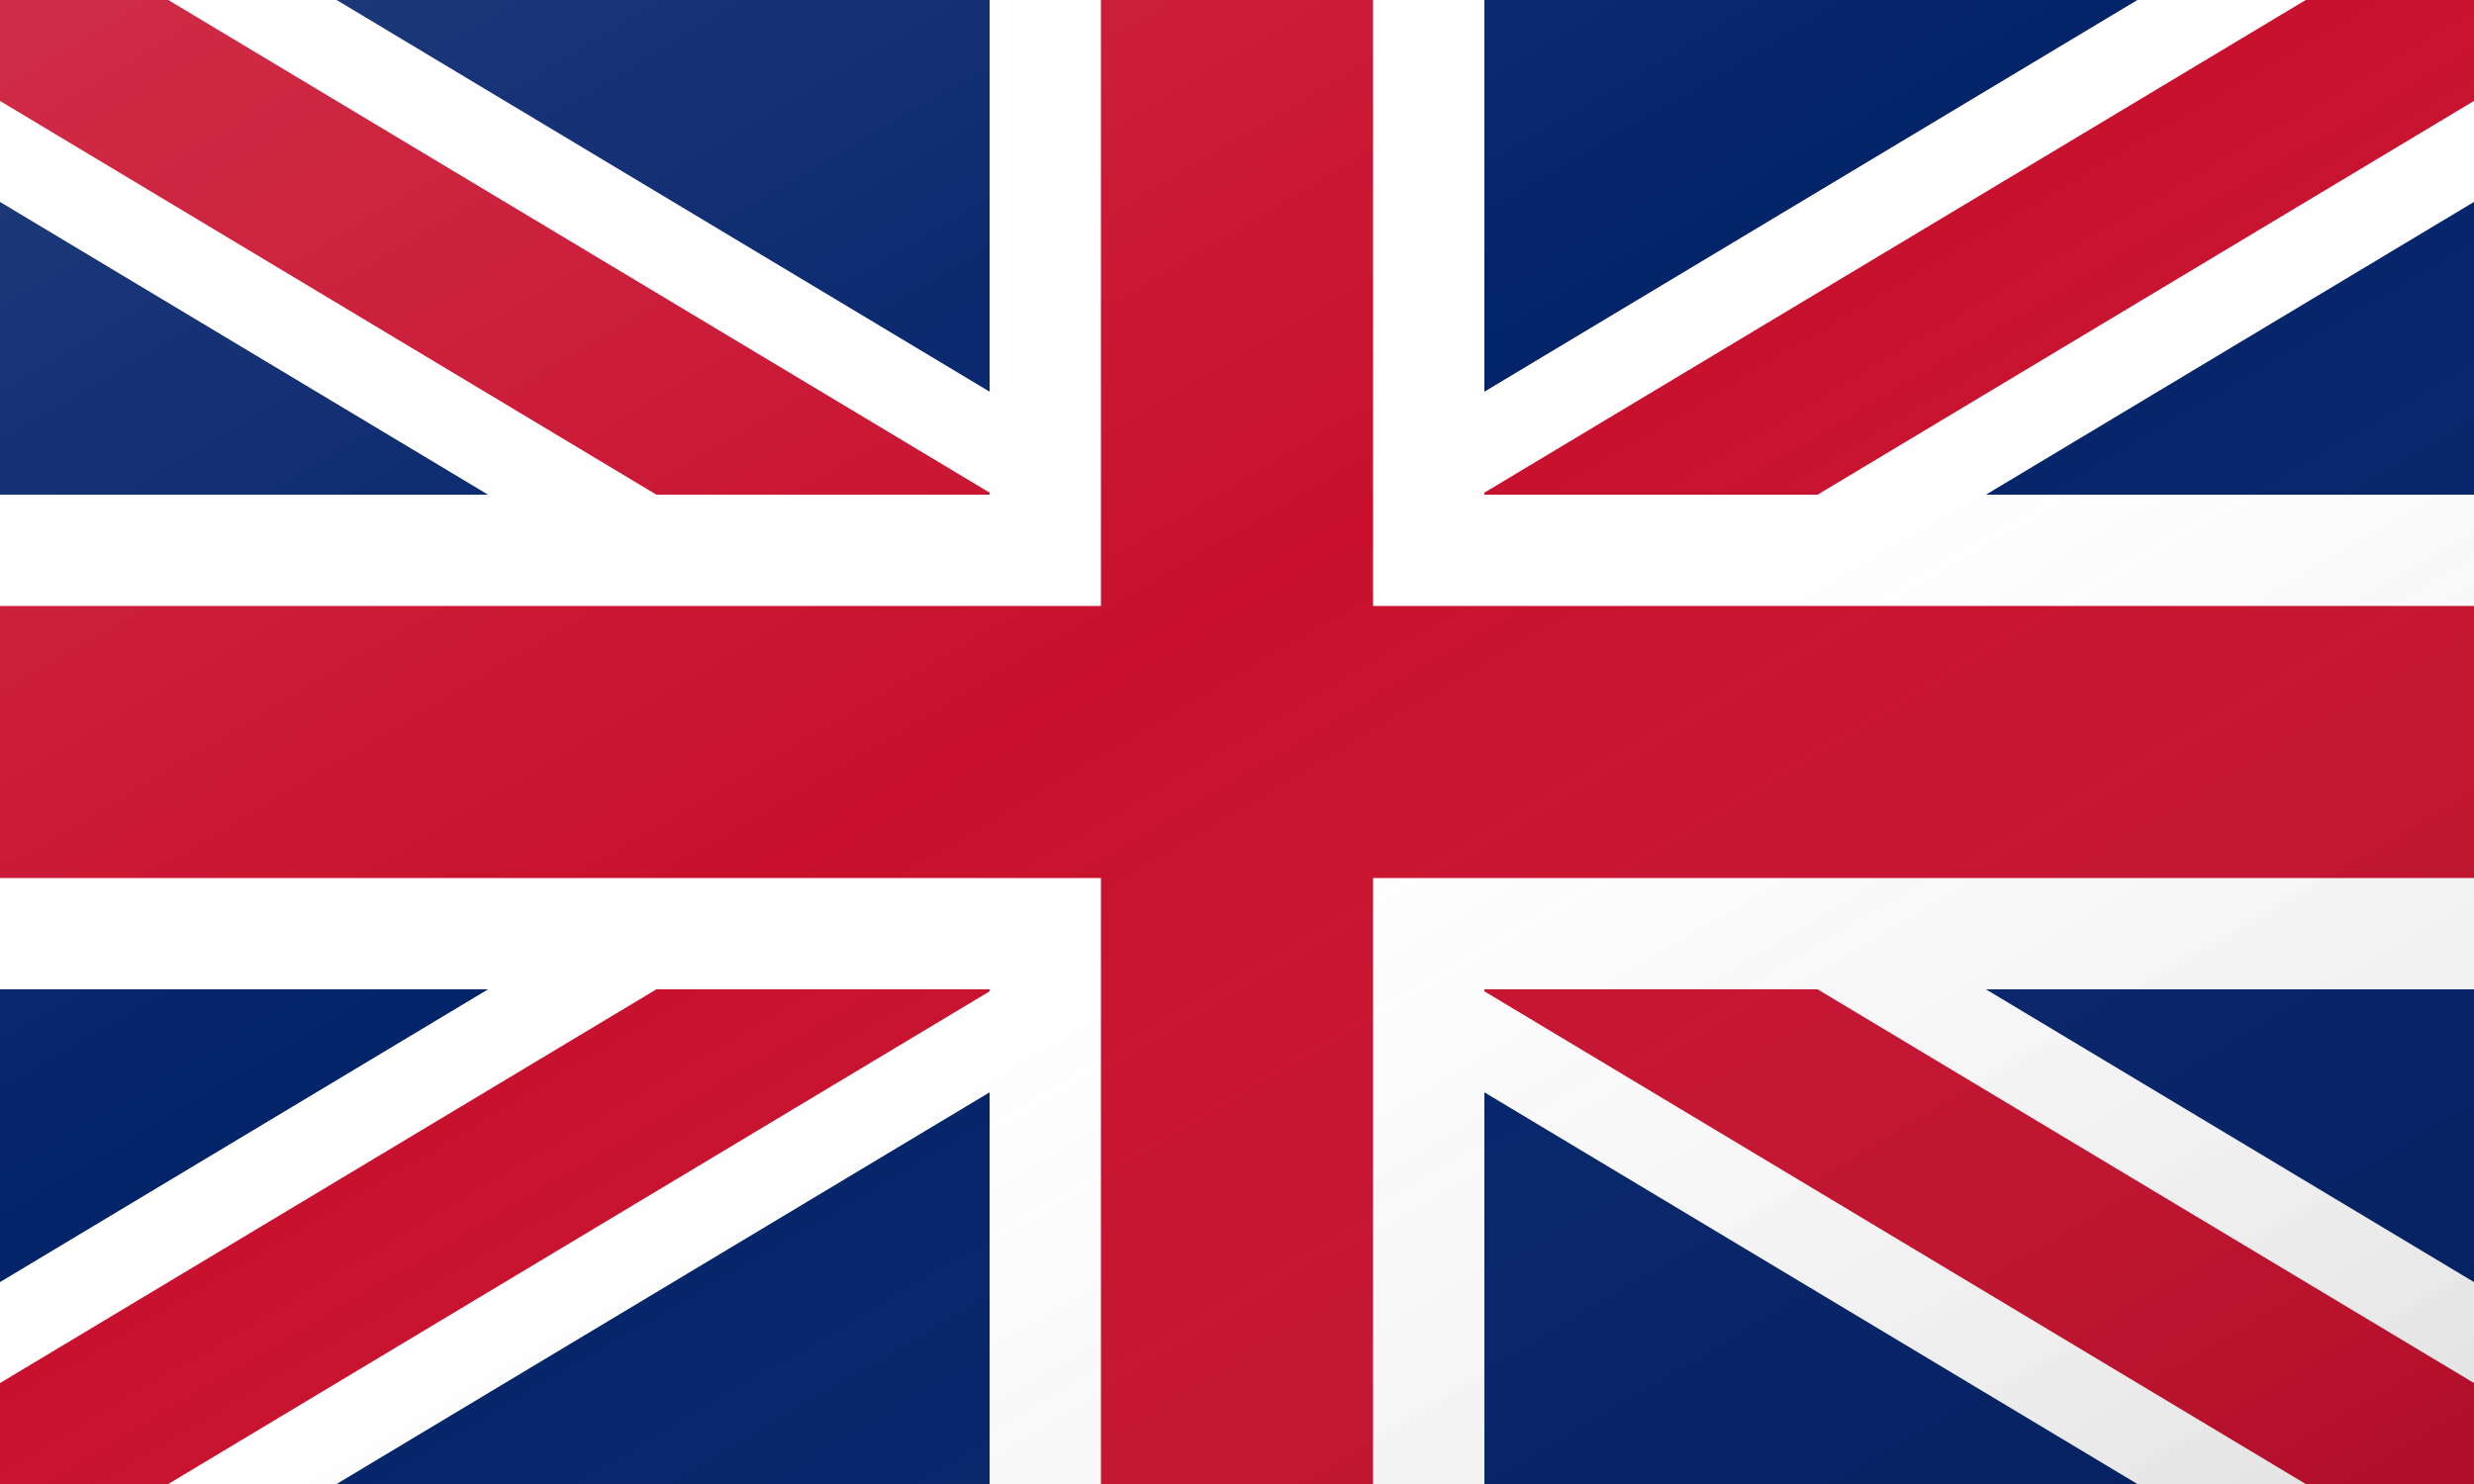
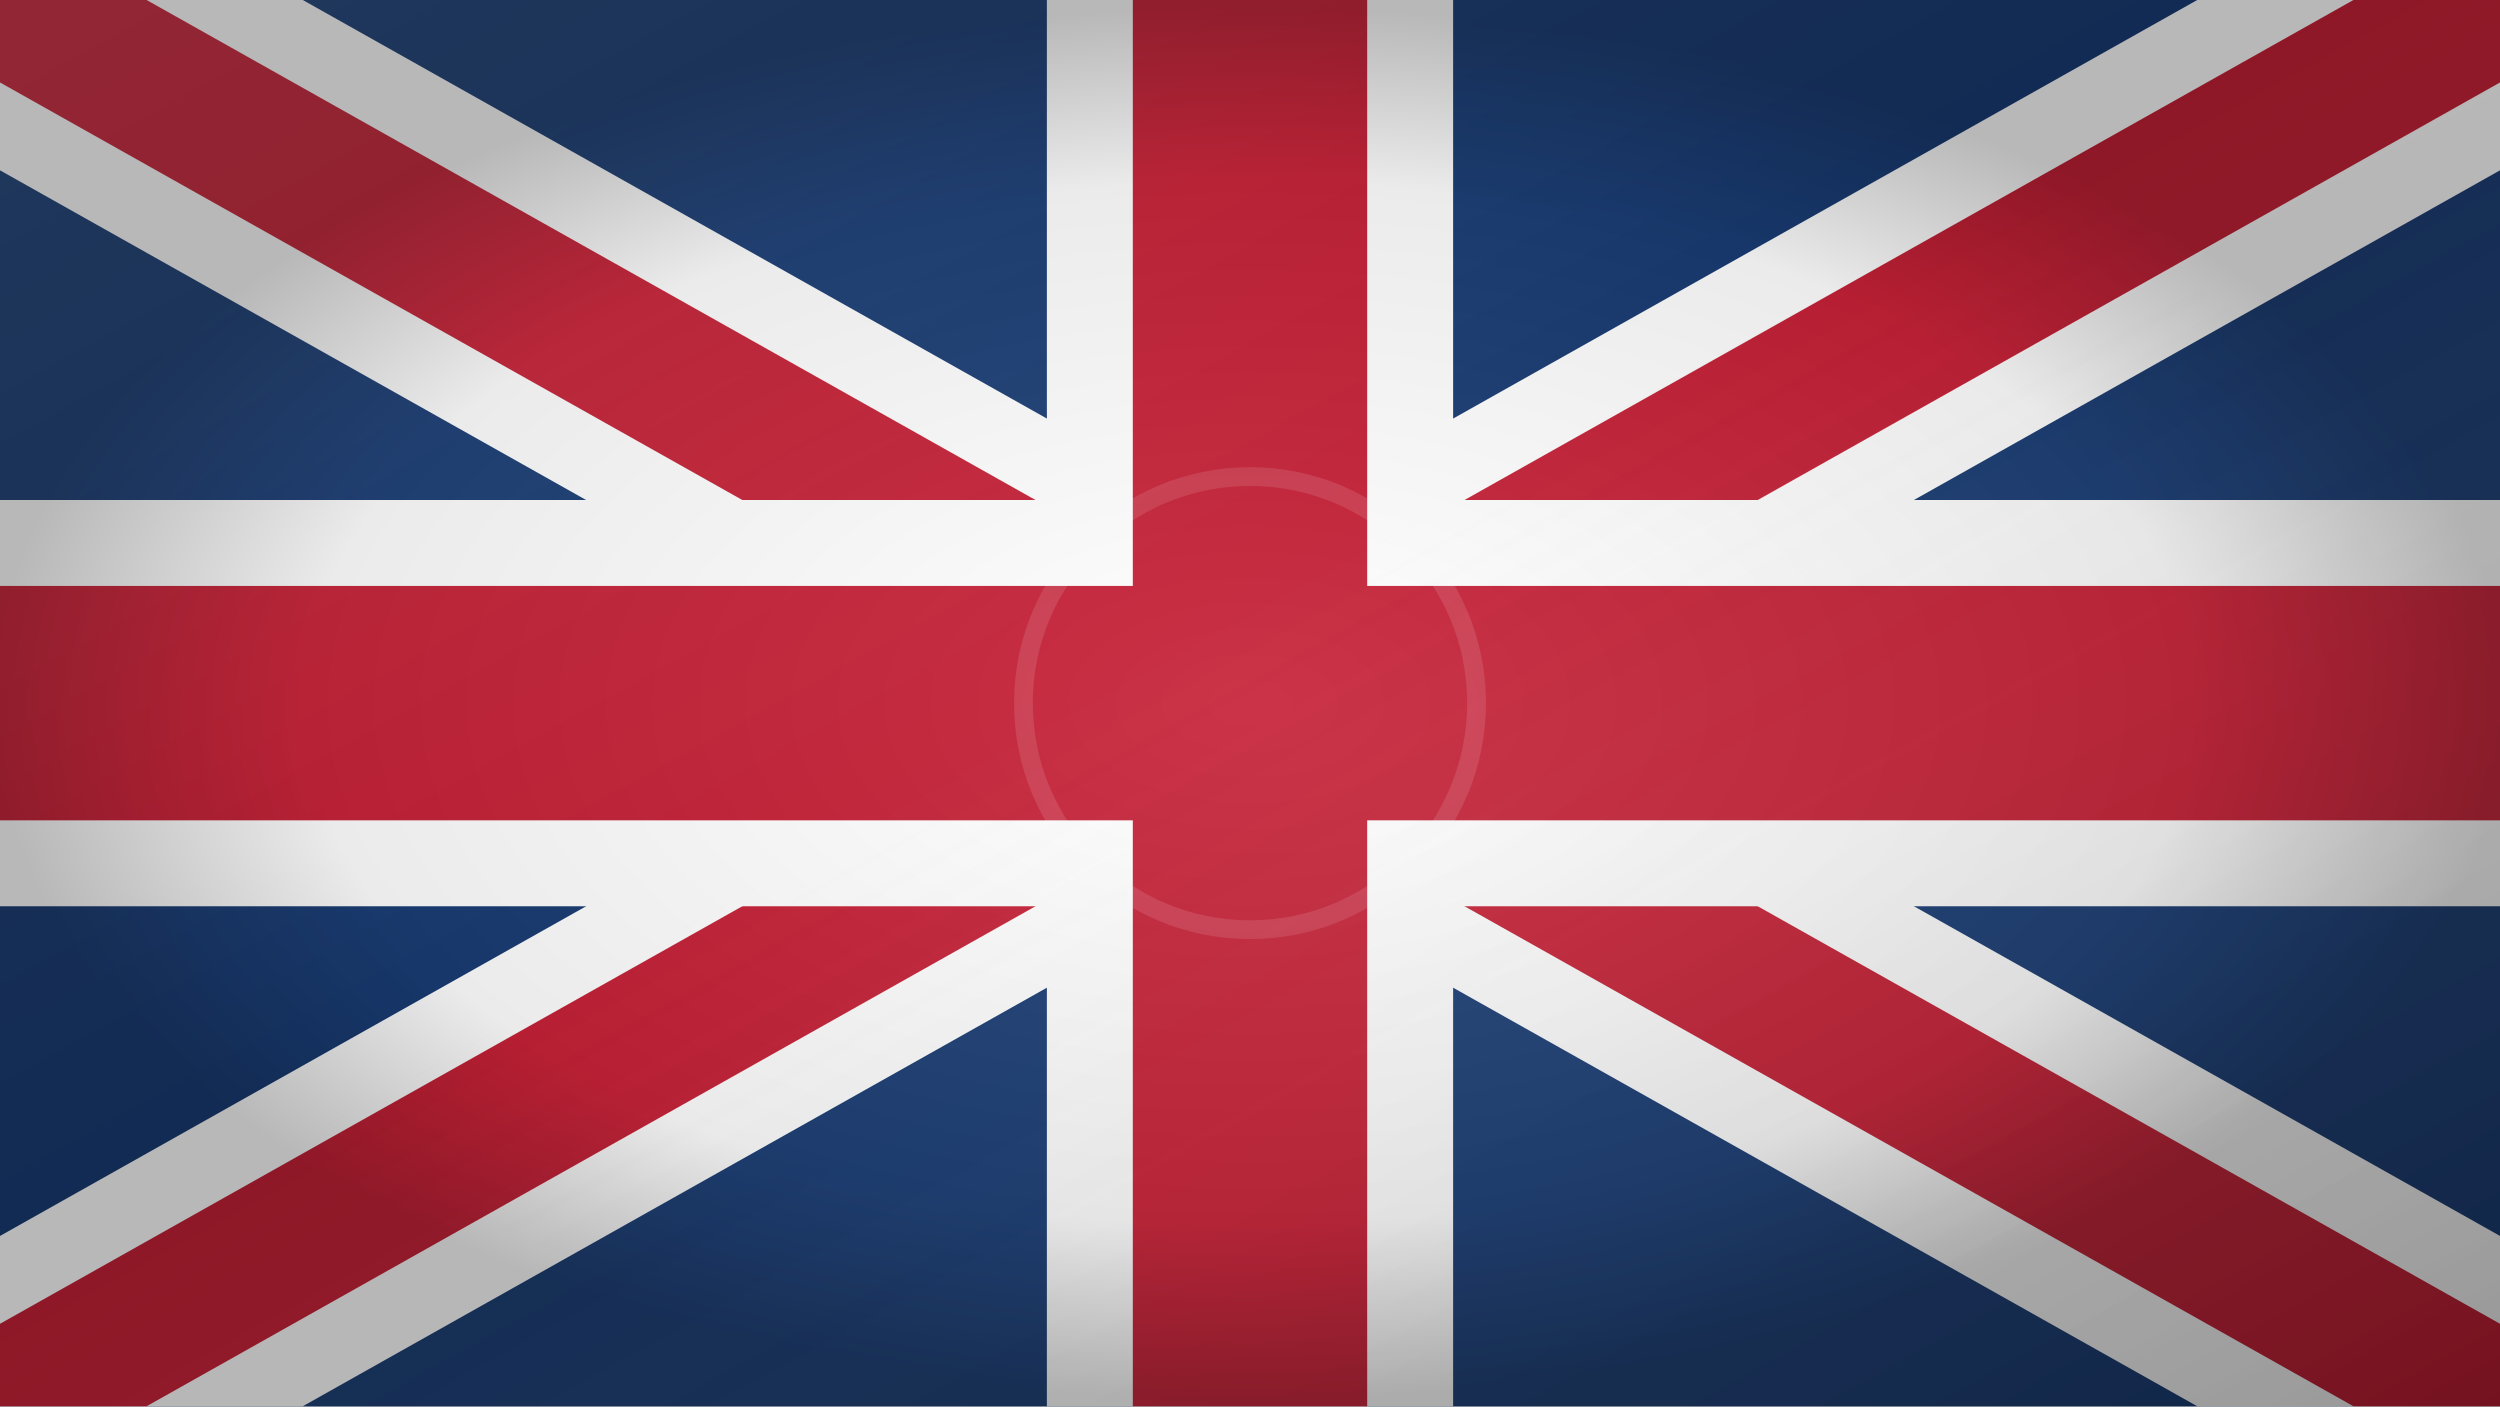
- <svg xmlns="http://www.w3.org/2000/svg" viewBox="0 0 100 60" preserveAspectRatio="none">
+ <svg xmlns="http://www.w3.org/2000/svg" viewBox="0 0 1600 900" preserveAspectRatio="xMidYMid slice">
  <defs>
-     <linearGradient id="shine" x1="0" y1="0" x2="1" y2="1">
-       <stop offset="0" stop-color="#fff" stop-opacity=".12" />
+     <linearGradient id="shade" x1="0" y1="0" x2="1" y2="1">
+       <stop offset="0" stop-color="#fff" stop-opacity=".10" />
      <stop offset=".45" stop-color="#fff" stop-opacity="0" />
-       <stop offset="1" stop-color="#000" stop-opacity=".12" />
+       <stop offset="1" stop-color="#000" stop-opacity=".18" />
    </linearGradient>
+     <radialGradient id="v">
+       <stop offset="0" stop-color="#fff" stop-opacity=".08" />
+       <stop offset=".75" stop-color="#000" stop-opacity=".08" />
+       <stop offset="1" stop-color="#000" stop-opacity=".28" />
+     </radialGradient>
  </defs>
-   <rect width="100" height="60" fill="#012169" />
-   <path stroke="#fff" stroke-width="14" d="M0 0L100 60M100 0L0 60" />
-   <path stroke="#c8102e" stroke-width="7" d="M0 0L100 60M100 0L0 60" />
-   <path stroke="#fff" stroke-width="20" d="M50 0V60M0 30H100" />
-   <path stroke="#c8102e" stroke-width="11" d="M50 0V60M0 30H100" />
-   <rect width="100" height="60" fill="url(#shine)" />
+   <rect width="1600" height="900" fill="#111" />
+   <rect width="1600" height="900" fill="#183b73" />
+   <path d="M0 0L1600 900M1600 0L0 900" stroke="#fff" stroke-width="190" />
+   <path d="M0 0L1600 900M1600 0L0 900" stroke="#c61f35" stroke-width="92" />
+   <path d="M800 0V900M0 450H1600" stroke="#fff" stroke-width="260" />
+   <path d="M800 0V900M0 450H1600" stroke="#c61f35" stroke-width="150" />
+   <circle cx="800" cy="450" r="145" fill="none" stroke="#fff" stroke-opacity=".12" stroke-width="12" />
+   <rect width="1600" height="900" fill="url(#shade)" />
+   <rect width="1600" height="900" fill="url(#v)" />
</svg>
